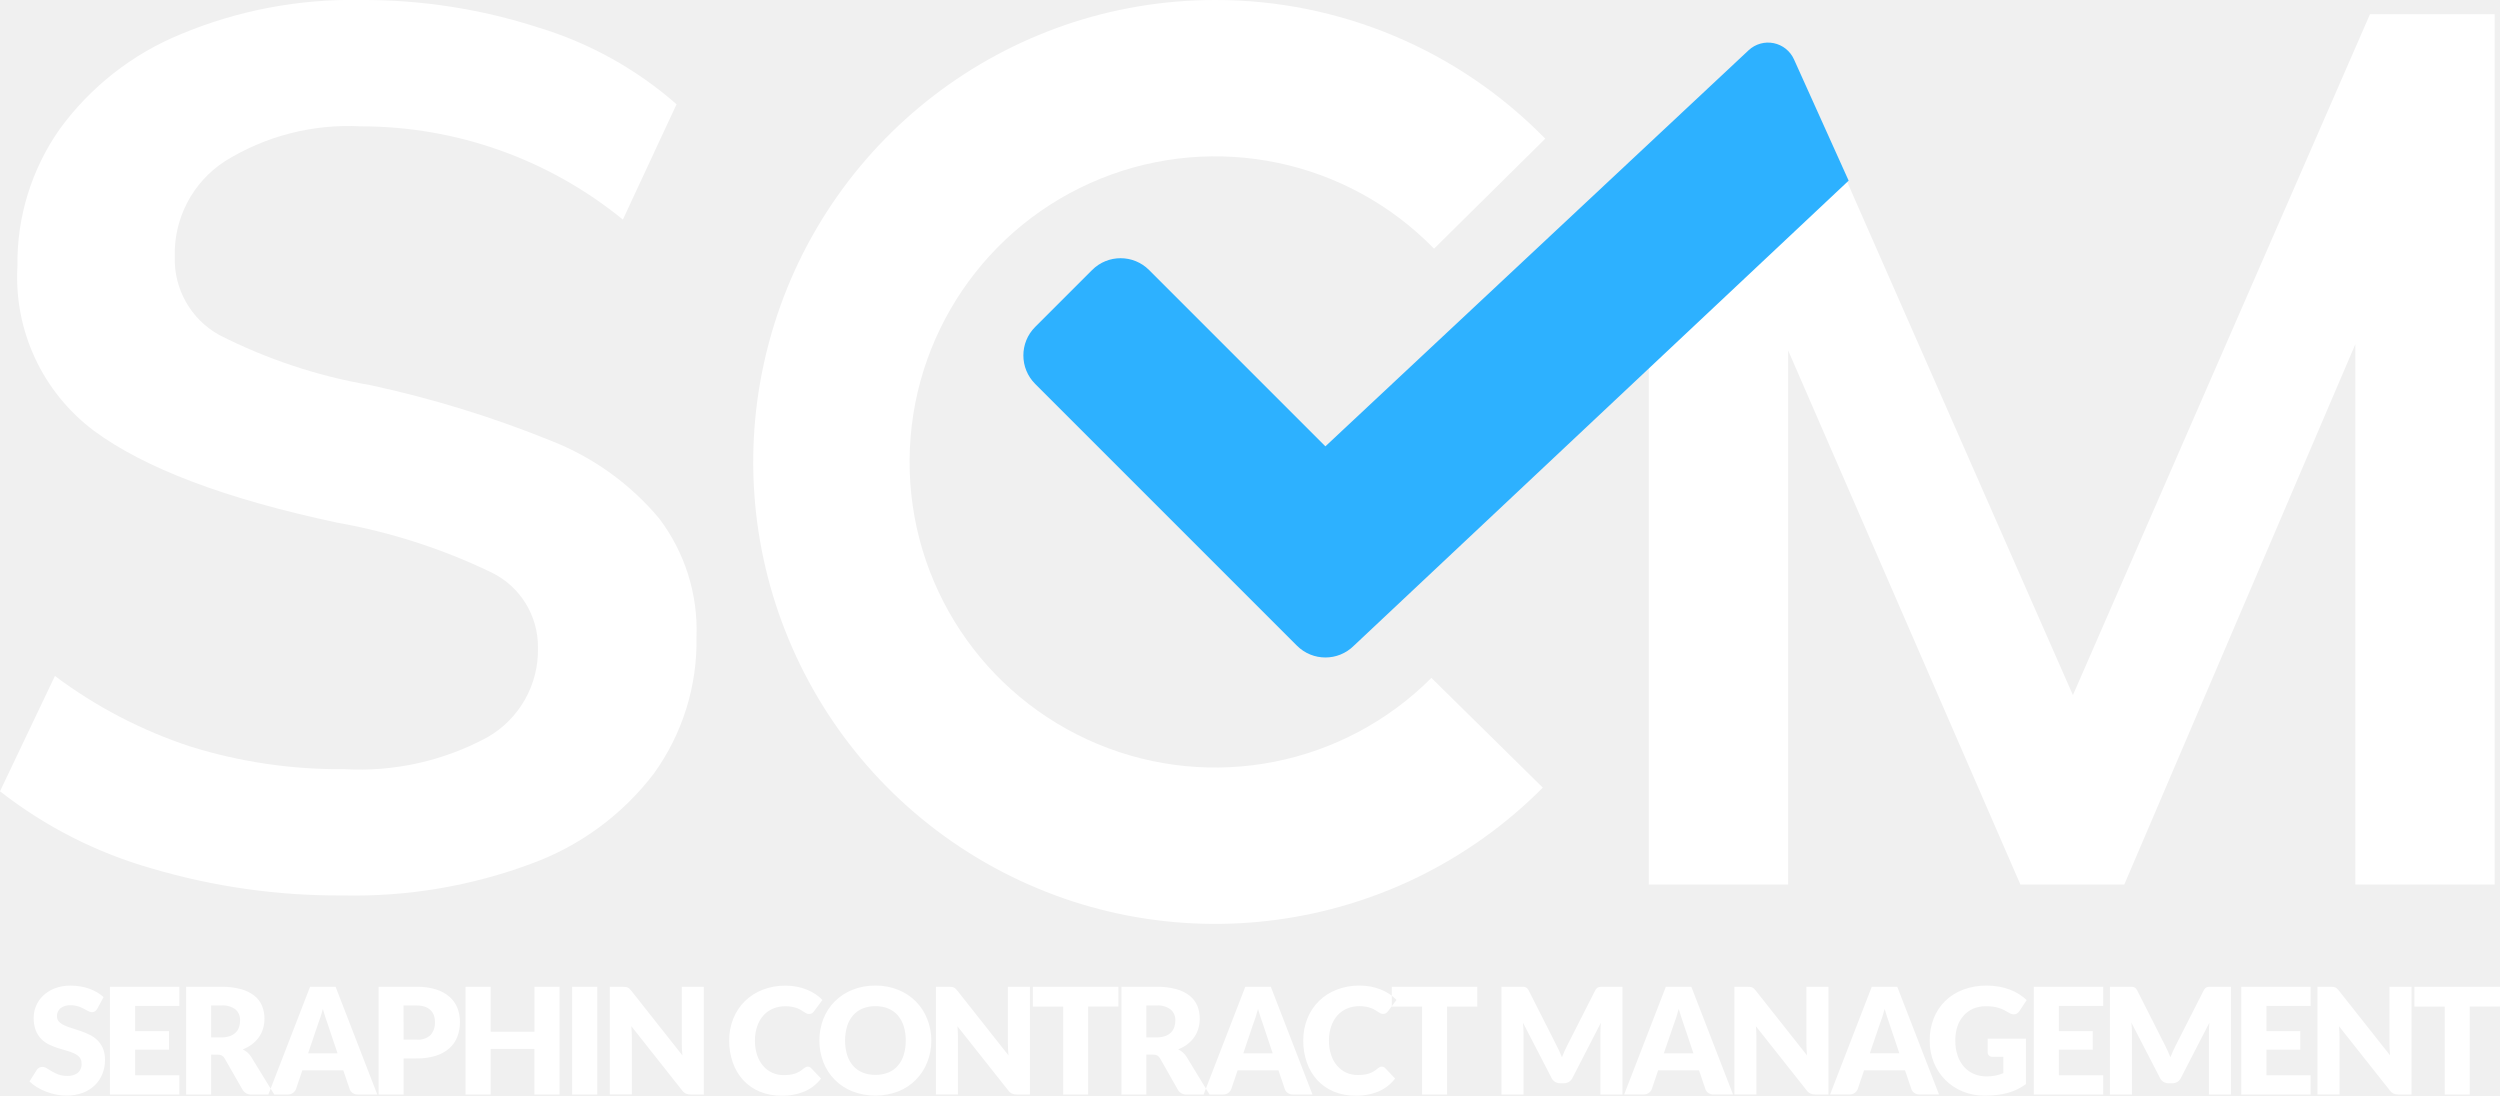
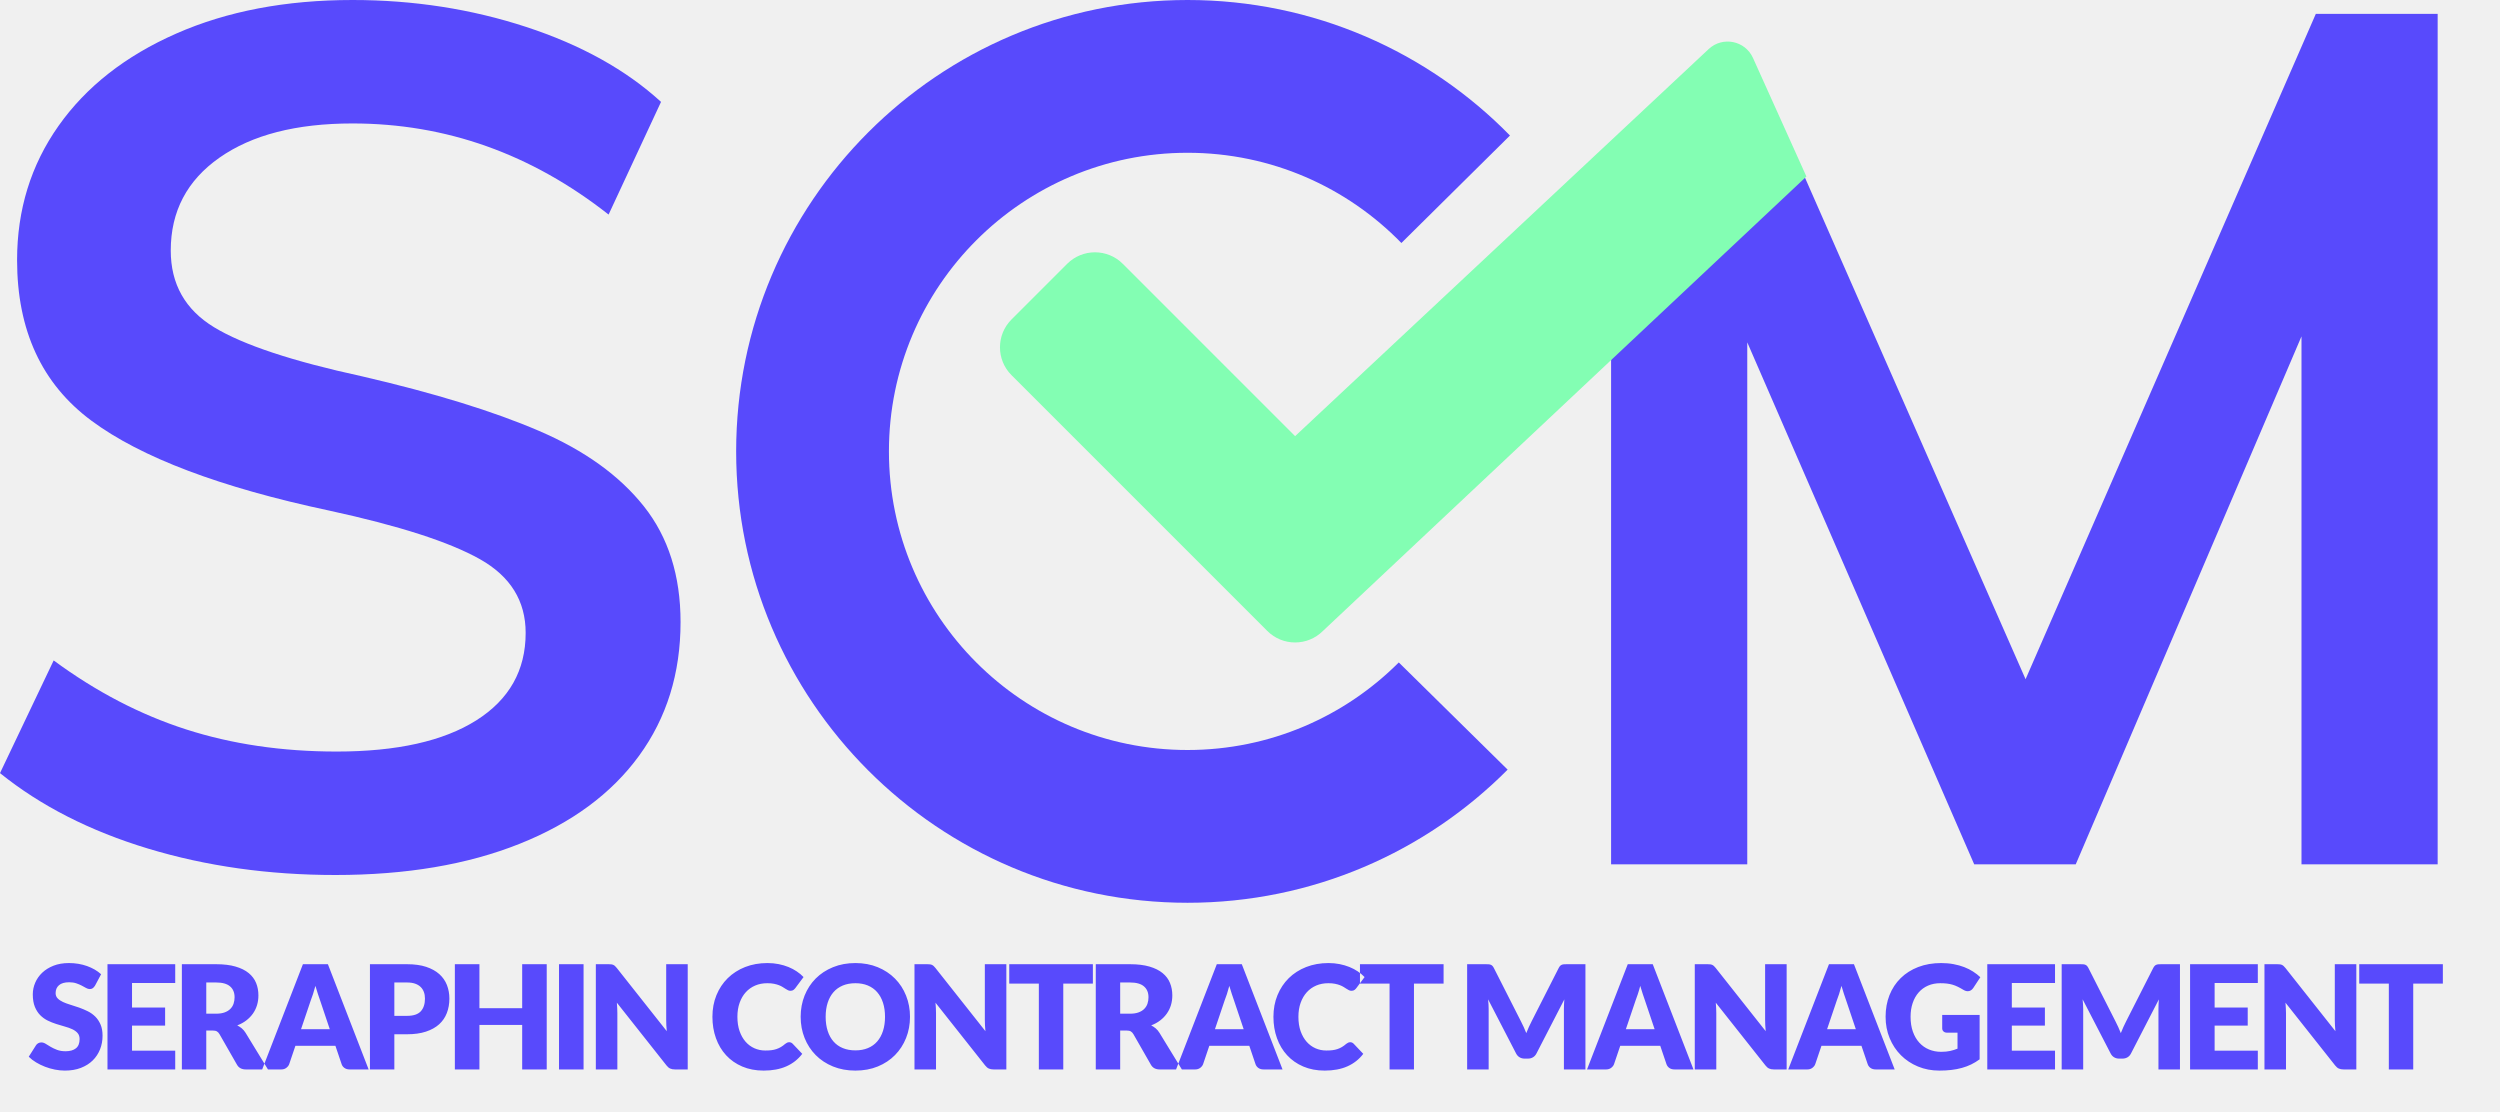
- <svg xmlns="http://www.w3.org/2000/svg" id="Logo_blue" width="121.411" height="53.208" viewBox="0 0 121.411 53.208">
-   <defs>
-     <style>
-             .cls-1{fill:#fff;fill-rule:evenodd}
-         </style>
-   </defs>
-   <g id="Logo-2-Copy">
-     <path id="S" d="M10.409 55.259a31.992 31.992 0 0 1-9.3-1.311A21.523 21.523 0 0 1-6.26 50.2l2.667-5.6a22.874 22.874 0 0 0 6.576 3.426 24.33 24.33 0 0 0 7.487 1.1 13.02 13.02 0 0 0 6.94-1.549 4.873 4.873 0 0 0 2.455-4.349 4.011 4.011 0 0 0-2.273-3.663 28.869 28.869 0 0 0-7.487-2.413q-8.121-1.73-11.818-4.471a9.318 9.318 0 0 1-3.7-7.983 11.285 11.285 0 0 1 2.063-6.671A13.7 13.7 0 0 1 2.5 13.44a21.553 21.553 0 0 1 8.759-1.668 27.569 27.569 0 0 1 8.637 1.34 18.134 18.134 0 0 1 6.7 3.724l-2.606 5.6a20.115 20.115 0 0 0-12.73-4.528 11.34 11.34 0 0 0-6.607 1.7 5.349 5.349 0 0 0-2.425 4.617 4.2 4.2 0 0 0 2.152 3.812 25.812 25.812 0 0 0 7.365 2.443 53.189 53.189 0 0 1 8.789 2.711 13.049 13.049 0 0 1 5.213 3.753 8.958 8.958 0 0 1 1.818 5.748 10.974 10.974 0 0 1-2.065 6.64 13.137 13.137 0 0 1-5.94 4.378 24.615 24.615 0 0 1-9.151 1.549z" class="cls-1" transform="translate(6.26 -11.772)" />
-     <path id="M" d="M109.965 12.472h6.055v42.267h-6.767V28.5l-11.22 26.239h-5.046L81.708 28.8v25.939H74.94V19.375l1.9-2.163L83.6 18.4l11.938 27.14z" class="cls-1" transform="translate(5.132 -11.782)" />
-     <g id="Group" transform="translate(36.584)">
-       <path id="Combined-Shape" d="M53.274 11.772A22.365 22.365 0 0 1 69.3 18.507l-5.4 5.342a14.841 14.841 0 1 0-.129 20.845l5.41 5.329a22.434 22.434 0 1 1-15.91-38.251z" class="cls-1" transform="translate(-30.84 -11.772)" />
-       <path id="check" fill="#2db1ff" d="M44.713 30.445a1.957 1.957 0 0 1 0-2.766l2.766-2.765a1.955 1.955 0 0 1 2.766 0l8.563 8.563L79.363 14.24a1.381 1.381 0 0 1 2.2.441l2.656 5.893-24.027 22.584a1.955 1.955 0 0 1-2.766 0z" transform="translate(-31.025 -11.801)" />
-     </g>
-     <path id="seraphin-contract-ma" d="M-1.513 61.43a.468.468 0 0 1-.113.129.253.253 0 0 1-.153.043.38.38 0 0 1-.177-.052l-.215-.116a1.8 1.8 0 0 0-.275-.117 1.1 1.1 0 0 0-.351-.051.756.756 0 0 0-.508.145.494.494 0 0 0-.168.393.361.361 0 0 0 .1.261.852.852 0 0 0 .264.179 2.728 2.728 0 0 0 .373.138c.14.042.283.089.429.14a4.079 4.079 0 0 1 .429.181 1.44 1.44 0 0 1 .374.266 1.247 1.247 0 0 1 .263.392 1.4 1.4 0 0 1 .1.558 1.816 1.816 0 0 1-.125.678 1.579 1.579 0 0 1-.365.551 1.688 1.688 0 0 1-.588.37 2.208 2.208 0 0 1-.8.134 2.545 2.545 0 0 1-.5-.05A3.039 3.039 0 0 1-4 65.463a2.863 2.863 0 0 1-.445-.218 1.883 1.883 0 0 1-.363-.28l.359-.567a.3.3 0 0 1 .111-.1.314.314 0 0 1 .155-.039.411.411 0 0 1 .217.068l.248.151a2.073 2.073 0 0 0 .318.151 1.2 1.2 0 0 0 .424.068.8.8 0 0 0 .513-.146.552.552 0 0 0 .183-.461.438.438 0 0 0-.1-.3.781.781 0 0 0-.264-.189 2.447 2.447 0 0 0-.371-.133c-.139-.038-.281-.081-.428-.127a3.249 3.249 0 0 1-.427-.173 1.343 1.343 0 0 1-.371-.269 1.259 1.259 0 0 1-.264-.416 1.656 1.656 0 0 1-.1-.616 1.459 1.459 0 0 1 .118-.574 1.488 1.488 0 0 1 .348-.5 1.726 1.726 0 0 1 .564-.35 2.09 2.09 0 0 1 .764-.131 2.806 2.806 0 0 1 .468.038 2.507 2.507 0 0 1 .433.11 2.414 2.414 0 0 1 .382.177 1.716 1.716 0 0 1 .319.232zm3.983-1.062v.932H.324v1.221h1.644v.9H.324v1.245H2.47v.934H-.9v-5.232zm1.543 3.295V65.6H2.8v-5.232h1.7a3.482 3.482 0 0 1 .967.116 1.828 1.828 0 0 1 .654.324 1.234 1.234 0 0 1 .368.492 1.622 1.622 0 0 1 .114.617 1.665 1.665 0 0 1-.068.481 1.452 1.452 0 0 1-.2.418A1.549 1.549 0 0 1 6 63.16a1.769 1.769 0 0 1-.451.248 1.113 1.113 0 0 1 .228.151.879.879 0 0 1 .185.219L7.079 65.6h-1.1a.467.467 0 0 1-.438-.23l-.869-1.519a.364.364 0 0 0-.134-.143.456.456 0 0 0-.218-.043zm0-.836H4.5a1.236 1.236 0 0 0 .422-.063.764.764 0 0 0 .286-.174.668.668 0 0 0 .161-.26 1 1 0 0 0 .05-.321.675.675 0 0 0-.219-.539 1.047 1.047 0 0 0-.7-.194h-.486zm8.07 2.773h-.941a.431.431 0 0 1-.259-.074.367.367 0 0 1-.142-.188l-.309-.911H8.443l-.309.911a.416.416 0 0 1-.394.262h-.947l2.024-5.229h1.242zm-3.36-2h1.429l-.481-1.433c-.032-.091-.068-.2-.109-.321s-.083-.256-.124-.4q-.056.219-.118.405c-.04.124-.079.232-.114.322zm4.638.25v1.75h-1.213v-5.232h1.845a3.058 3.058 0 0 1 .949.13 1.833 1.833 0 0 1 .654.361 1.424 1.424 0 0 1 .379.542 1.846 1.846 0 0 1 .122.674 1.982 1.982 0 0 1-.126.718 1.449 1.449 0 0 1-.384.56 1.8 1.8 0 0 1-.656.364 2.986 2.986 0 0 1-.938.131zm0-.915h.632a.889.889 0 0 0 .681-.226.9.9 0 0 0 .208-.632.952.952 0 0 0-.053-.326.673.673 0 0 0-.164-.253.741.741 0 0 0-.276-.163 1.217 1.217 0 0 0-.4-.058h-.632zm7.573 2.665h-1.22v-2.213h-2.125V65.6h-1.22v-5.232h1.221v2.185h2.125v-2.185h1.22zm1.831 0h-1.22v-5.232h1.221zm1.248-5.229a1.006 1.006 0 0 1 .133.007.347.347 0 0 1 .1.027.294.294 0 0 1 .083.056.906.906 0 0 1 .09.1L26.9 63.7c-.01-.1-.017-.2-.022-.293s-.007-.183-.007-.267v-2.772h1.07V65.6h-.632a.58.58 0 0 1-.237-.043.5.5 0 0 1-.187-.158l-2.465-3.118.018.267c.005.088.007.17.007.246v2.8h-1.069v-5.226zm8.971 3.876a.228.228 0 0 1 .169.072l.481.506a2 2 0 0 1-.792.622 2.767 2.767 0 0 1-1.125.21 2.682 2.682 0 0 1-1.068-.2 2.318 2.318 0 0 1-.8-.56 2.474 2.474 0 0 1-.5-.847 3.13 3.13 0 0 1-.176-1.065 2.807 2.807 0 0 1 .2-1.075 2.507 2.507 0 0 1 .562-.845 2.536 2.536 0 0 1 .863-.552 3 3 0 0 1 1.109-.2 2.846 2.846 0 0 1 .555.052 2.685 2.685 0 0 1 .486.144 2.311 2.311 0 0 1 .416.219 1.978 1.978 0 0 1 .337.281l-.409.549a.511.511 0 0 1-.093.092.245.245 0 0 1-.151.041.275.275 0 0 1-.122-.029 1.259 1.259 0 0 1-.122-.07l-.142-.09a1.084 1.084 0 0 0-.182-.09 1.5 1.5 0 0 0-.248-.07 1.724 1.724 0 0 0-.332-.029 1.521 1.521 0 0 0-.6.116 1.333 1.333 0 0 0-.468.334 1.549 1.549 0 0 0-.3.526 2.064 2.064 0 0 0-.109.692 2.156 2.156 0 0 0 .109.715 1.571 1.571 0 0 0 .3.526 1.276 1.276 0 0 0 .44.325 1.319 1.319 0 0 0 .538.11 2.563 2.563 0 0 0 .3-.016 1.282 1.282 0 0 0 .252-.055 1.232 1.232 0 0 0 .223-.1 1.456 1.456 0 0 0 .214-.157.435.435 0 0 1 .093-.059.256.256 0 0 1 .092-.025zm6.006-1.267a2.818 2.818 0 0 1-.2 1.056 2.5 2.5 0 0 1-1.407 1.414 3.13 3.13 0 0 1-2.224 0 2.551 2.551 0 0 1-.859-.566 2.507 2.507 0 0 1-.553-.848 2.951 2.951 0 0 1 0-2.111 2.5 2.5 0 0 1 .553-.847 2.559 2.559 0 0 1 .859-.563 2.914 2.914 0 0 1 1.113-.205 2.878 2.878 0 0 1 1.11.207 2.541 2.541 0 0 1 .856.565 2.513 2.513 0 0 1 .551.847 2.8 2.8 0 0 1 .201 1.051zm-1.242 0a2.26 2.26 0 0 0-.1-.7 1.48 1.48 0 0 0-.289-.526 1.25 1.25 0 0 0-.461-.33 1.6 1.6 0 0 0-.62-.114 1.619 1.619 0 0 0-.626.114 1.249 1.249 0 0 0-.463.33 1.5 1.5 0 0 0-.289.526 2.487 2.487 0 0 0 0 1.4 1.478 1.478 0 0 0 .289.526 1.212 1.212 0 0 0 .463.328 1.619 1.619 0 0 0 .626.113 1.6 1.6 0 0 0 .62-.113 1.213 1.213 0 0 0 .461-.328 1.463 1.463 0 0 0 .289-.526 2.273 2.273 0 0 0 .099-.7zm2.1-2.612a1.015 1.015 0 0 1 .133.007.356.356 0 0 1 .1.027.308.308 0 0 1 .083.056.906.906 0 0 1 .09.1l2.483 3.142c-.01-.1-.017-.2-.022-.293s-.007-.183-.007-.267v-2.772h1.069V65.6h-.631a.588.588 0 0 1-.238-.043.508.508 0 0 1-.186-.158l-2.466-3.115c.008.091.014.179.019.267s.007.17.007.246v2.8h-1.07v-5.229zm8.227 0v.961h-1.469V65.6h-1.213v-4.27h-1.472v-.961zm1.357 3.295V65.6h-1.21v-5.232h1.7a3.492 3.492 0 0 1 .967.116 1.823 1.823 0 0 1 .653.324 1.227 1.227 0 0 1 .369.492 1.641 1.641 0 0 1 .114.617 1.664 1.664 0 0 1-.068.481 1.455 1.455 0 0 1-.2.418 1.528 1.528 0 0 1-.33.342 1.763 1.763 0 0 1-.45.248 1.141 1.141 0 0 1 .228.151.876.876 0 0 1 .184.219L52.5 65.6h-1.1a.465.465 0 0 1-.438-.23l-.862-1.521a.366.366 0 0 0-.135-.143.449.449 0 0 0-.217-.043zm0-.836h.488a1.24 1.24 0 0 0 .422-.063.76.76 0 0 0 .285-.174.67.67 0 0 0 .162-.26 1 1 0 0 0 .05-.321.673.673 0 0 0-.225-.538 1.042 1.042 0 0 0-.694-.194h-.488zM57.5 65.6h-.941a.433.433 0 0 1-.26-.074.378.378 0 0 1-.142-.188l-.309-.911h-1.984l-.309.911a.409.409 0 0 1-.14.181.4.4 0 0 1-.255.081h-.948l2.024-5.229h1.242zm-3.36-2h1.428l-.48-1.433c-.032-.091-.068-.2-.109-.321s-.084-.256-.124-.4q-.058.219-.118.405t-.115.322zm6.722.646a.245.245 0 0 1 .087.016.226.226 0 0 1 .082.056l.481.506a1.994 1.994 0 0 1-.791.622 2.772 2.772 0 0 1-1.126.21 2.681 2.681 0 0 1-1.067-.2 2.308 2.308 0 0 1-.8-.56 2.476 2.476 0 0 1-.5-.847 3.13 3.13 0 0 1-.176-1.065 2.808 2.808 0 0 1 .2-1.075 2.477 2.477 0 0 1 1.425-1.4 3 3 0 0 1 1.109-.2 2.835 2.835 0 0 1 .554.052 2.684 2.684 0 0 1 .486.144 2.32 2.32 0 0 1 .417.219 2.056 2.056 0 0 1 .337.281l-.409.549a.517.517 0 0 1-.094.092.241.241 0 0 1-.151.041.278.278 0 0 1-.122-.029 1.251 1.251 0 0 1-.121-.07l-.142-.09a1.061 1.061 0 0 0-.183-.09 1.443 1.443 0 0 0-.248-.07 1.724 1.724 0 0 0-.332-.029 1.513 1.513 0 0 0-.6.116 1.315 1.315 0 0 0-.468.334 1.549 1.549 0 0 0-.3.526 2.039 2.039 0 0 0-.11.692 2.131 2.131 0 0 0 .11.715 1.554 1.554 0 0 0 .3.526 1.276 1.276 0 0 0 .44.325 1.312 1.312 0 0 0 .538.11 2.558 2.558 0 0 0 .3-.016 1.308 1.308 0 0 0 .253-.055 1.232 1.232 0 0 0 .223-.1 1.505 1.505 0 0 0 .213-.157.441.441 0 0 1 .094-.059.255.255 0 0 1 .096-.021zm4.642-3.876v.961h-1.468V65.6h-1.213v-4.27h-1.471v-.961zm3.844 2.839c.048.091.095.185.138.283s.087.2.128.3c.04-.106.084-.207.129-.307s.092-.2.14-.289l1.342-2.642a.434.434 0 0 1 .074-.106.243.243 0 0 1 .084-.055.384.384 0 0 1 .106-.022h1.064V65.6h-1.07v-3.01c0-.146.007-.3.022-.474L70.124 64.8a.461.461 0 0 1-.175.19.487.487 0 0 1-.249.064h-.165a.487.487 0 0 1-.249-.064.461.461 0 0 1-.175-.19l-1.392-2.692c.01.084.017.167.022.249s.007.158.007.228V65.6h-1.069v-5.232H67.738a.37.37 0 0 1 .106.022.247.247 0 0 1 .085.055.463.463 0 0 1 .073.106zm8.575 2.39h-.94a.433.433 0 0 1-.26-.074.378.378 0 0 1-.142-.188l-.309-.911h-1.985l-.309.911a.416.416 0 0 1-.394.262h-.948l2.024-5.229h1.24zm-3.36-2H76l-.481-1.433-.109-.321c-.042-.121-.083-.256-.123-.4-.038.146-.078.281-.119.405s-.079.232-.114.322zm4.064-3.23a1 1 0 0 1 .132.007.354.354 0 0 1 .1.027.289.289 0 0 1 .082.056.906.906 0 0 1 .09.1l2.486 3.141c-.009-.1-.017-.2-.022-.293s-.007-.183-.007-.267v-2.772h1.07V65.6h-.632a.586.586 0 0 1-.237-.043.493.493 0 0 1-.189-.157l-2.466-3.115.018.267c.005.088.008.17.008.246v2.8h-1.07v-5.23zm9.3 5.229h-.94a.433.433 0 0 1-.26-.074.378.378 0 0 1-.142-.188l-.309-.911h-1.988l-.309.911a.416.416 0 0 1-.394.262h-.948l2.024-5.229H85.9zm-3.36-2H86l-.481-1.433-.109-.321c-.042-.121-.083-.256-.123-.4q-.058.219-.118.405t-.115.322zm5.671 1.123a2.075 2.075 0 0 0 .446-.043 2.2 2.2 0 0 0 .366-.114v-.794h-.517a.248.248 0 0 1-.179-.061.2.2 0 0 1-.065-.154v-.668h1.86v2.207a2.668 2.668 0 0 1-.882.428 3.469 3.469 0 0 1-.524.1 5.389 5.389 0 0 1-.6.032 2.747 2.747 0 0 1-1.063-.2 2.546 2.546 0 0 1-1.405-1.407 2.761 2.761 0 0 1-.2-1.065 2.9 2.9 0 0 1 .193-1.075 2.42 2.42 0 0 1 .555-.845 2.509 2.509 0 0 1 .872-.552 3.141 3.141 0 0 1 1.143-.2 3.367 3.367 0 0 1 .614.054 3 3 0 0 1 .53.147 2.383 2.383 0 0 1 .443.223 2.318 2.318 0 0 1 .359.28l-.351.534a.392.392 0 0 1-.12.118.289.289 0 0 1-.153.043.418.418 0 0 1-.223-.072c-.1-.057-.185-.107-.27-.149a1.8 1.8 0 0 0-.26-.1 1.782 1.782 0 0 0-.28-.057 2.783 2.783 0 0 0-.33-.018 1.514 1.514 0 0 0-.614.12 1.317 1.317 0 0 0-.464.339 1.528 1.528 0 0 0-.3.526 2.105 2.105 0 0 0-.1.683 2.189 2.189 0 0 0 .115.74 1.583 1.583 0 0 0 .318.546 1.348 1.348 0 0 0 .481.339 1.569 1.569 0 0 0 .606.116zm5.662-4.353v.932h-2.151v1.221h1.645v.9h-1.645v1.245H95.9v.934h-3.371v-5.232zm3 2.839c.047.091.094.185.138.283s.087.2.127.3c.04-.106.084-.207.129-.307s.093-.2.14-.289l1.343-2.642a.464.464 0 0 1 .073-.106.247.247 0 0 1 .085-.055.37.37 0 0 1 .105-.022h1.064V65.6h-1.069v-3.01c0-.146.007-.3.021-.474L99.672 64.8a.453.453 0 0 1-.174.19.487.487 0 0 1-.249.064h-.166a.489.489 0 0 1-.249-.064.459.459 0 0 1-.174-.19l-1.392-2.692c.009.084.017.167.021.249s.008.158.008.228V65.6h-1.07v-5.232h1.064a.385.385 0 0 1 .106.022.243.243 0 0 1 .084.055.435.435 0 0 1 .074.106zm7.074-2.839v.932h-2.146v1.221h1.644v.9h-1.644v1.245h2.146v.934h-3.367v-5.232zm.969 0a1.025 1.025 0 0 1 .133.007.356.356 0 0 1 .1.027.308.308 0 0 1 .083.056 1.021 1.021 0 0 1 .09.1l2.484 3.141c-.01-.1-.017-.2-.022-.293s-.008-.183-.008-.267v-2.771h1.07V65.6h-.631a.588.588 0 0 1-.238-.043.508.508 0 0 1-.186-.158l-2.466-3.115c.008.091.014.179.019.267s.007.17.007.246v2.8h-1.07v-5.229zm8.227 0v.961h-1.47V65.6h-1.214v-4.27h-1.471v-.961z" class="cls-1" transform="translate(6.24 -12.446)" />
-   </g>
+ <svg xmlns="http://www.w3.org/2000/svg" width="126" height="56" viewBox="0 0 126 56" fill="none">
+   <path fill-rule="evenodd" clip-rule="evenodd" d="M16.904 44.1C13.544 44.1 10.399 43.657 7.469 42.771C4.538 41.885 2.049 40.616 0 38.965L2.705 33.286C4.836 34.857 7.059 36.015 9.374 36.76C11.69 37.505 14.22 37.878 16.966 37.878C19.998 37.878 22.344 37.354 24.004 36.307C25.663 35.26 26.493 33.79 26.493 31.897C26.493 30.286 25.725 29.048 24.188 28.182C22.651 27.316 20.121 26.5 16.597 25.735C11.105 24.567 7.11 23.057 4.61 21.204C2.11 19.352 0.861 16.653 0.861 13.109C0.861 10.572 1.557 8.317 2.951 6.343C4.344 4.37 6.321 2.819 8.882 1.692C11.444 0.564 14.404 0 17.765 0C20.838 0 23.758 0.453 26.524 1.359C29.29 2.265 31.554 3.524 33.316 5.135L30.673 10.814C26.78 7.753 22.477 6.222 17.765 6.222C14.937 6.222 12.704 6.796 11.065 7.944C9.425 9.092 8.606 10.652 8.606 12.626C8.606 14.317 9.333 15.606 10.788 16.492C12.243 17.378 14.732 18.204 18.256 18.969C21.904 19.815 24.875 20.731 27.169 21.718C29.464 22.704 31.227 23.973 32.456 25.524C33.685 27.074 34.3 29.017 34.3 31.353C34.3 33.931 33.603 36.176 32.21 38.089C30.817 40.002 28.809 41.482 26.186 42.529C23.563 43.576 20.469 44.1 16.904 44.1Z" fill="#584AFC" />
+   <path fill-rule="evenodd" clip-rule="evenodd" d="M116.717 0.7H122.858V43.563H115.995V16.954L104.617 43.563H99.5L88.062 17.255V43.563H81.199V7.7L83.123 5.507L89.983 6.709L102.089 34.232L116.717 0.7Z" fill="#584AFC" />
+   <path fill-rule="evenodd" clip-rule="evenodd" d="M70.63 12.247L76.103 6.83C71.974 2.615 66.218 0 59.852 0C47.287 0 37.102 10.185 37.102 22.75C37.102 35.315 47.287 45.5 59.852 45.5C66.157 45.5 71.864 42.934 75.985 38.79L70.499 33.387C67.775 36.113 64.01 37.8 59.852 37.8C51.54 37.8 44.802 31.062 44.802 22.75C44.802 14.438 51.54 7.7 59.852 7.7C64.078 7.7 67.897 9.442 70.63 12.247Z" fill="#584AFC" />
+   <path d="M50.979 18.907C50.205 18.133 50.205 16.877 50.979 16.102L53.784 13.297C54.559 12.523 55.815 12.523 56.589 13.297L65.273 21.982L86.117 2.473C86.818 1.817 87.956 2.045 88.35 2.92L91.043 8.896L66.676 31.799C65.901 32.574 64.645 32.574 63.871 31.799L50.979 18.907Z" fill="#83FEB3" />
+   <path fill-rule="evenodd" clip-rule="evenodd" d="M4.791 49.674C4.754 49.732 4.716 49.776 4.676 49.805C4.636 49.834 4.584 49.849 4.521 49.849C4.466 49.849 4.406 49.831 4.341 49.796C4.277 49.761 4.204 49.721 4.123 49.677C4.042 49.634 3.949 49.594 3.844 49.559C3.74 49.524 3.621 49.506 3.488 49.506C3.257 49.506 3.085 49.556 2.973 49.654C2.86 49.752 2.803 49.885 2.803 50.052C2.803 50.159 2.837 50.248 2.905 50.318C2.973 50.388 3.062 50.449 3.173 50.5C3.283 50.551 3.409 50.598 3.551 50.64C3.693 50.683 3.838 50.73 3.986 50.782C4.134 50.834 4.279 50.896 4.421 50.966C4.563 51.036 4.689 51.126 4.8 51.235C4.91 51.344 4.999 51.477 5.067 51.634C5.135 51.79 5.169 51.979 5.169 52.2C5.169 52.445 5.127 52.674 5.042 52.888C4.957 53.101 4.834 53.288 4.672 53.447C4.511 53.606 4.312 53.73 4.075 53.822C3.839 53.913 3.57 53.958 3.269 53.958C3.104 53.958 2.936 53.941 2.765 53.907C2.594 53.873 2.428 53.825 2.268 53.763C2.108 53.701 1.958 53.628 1.817 53.543C1.676 53.458 1.554 53.364 1.449 53.259L1.813 52.684C1.84 52.64 1.878 52.605 1.926 52.578C1.975 52.552 2.027 52.538 2.083 52.538C2.155 52.538 2.229 52.562 2.303 52.608C2.377 52.654 2.461 52.705 2.554 52.761C2.647 52.816 2.755 52.867 2.876 52.913C2.997 52.959 3.141 52.983 3.306 52.983C3.529 52.983 3.702 52.933 3.826 52.835C3.95 52.737 4.012 52.581 4.012 52.367C4.012 52.244 3.978 52.143 3.91 52.065C3.842 51.988 3.753 51.923 3.642 51.872C3.532 51.821 3.406 51.776 3.266 51.738C3.125 51.699 2.98 51.656 2.832 51.608C2.684 51.561 2.54 51.503 2.399 51.434C2.259 51.364 2.133 51.273 2.023 51.161C1.912 51.048 1.823 50.907 1.755 50.739C1.687 50.57 1.653 50.362 1.653 50.114C1.653 49.915 1.693 49.721 1.773 49.532C1.853 49.343 1.971 49.174 2.126 49.026C2.282 48.878 2.472 48.76 2.698 48.671C2.923 48.582 3.182 48.538 3.473 48.538C3.636 48.538 3.794 48.551 3.948 48.576C4.102 48.602 4.248 48.639 4.387 48.689C4.525 48.739 4.654 48.798 4.774 48.867C4.894 48.937 5.002 49.015 5.096 49.102L4.791 49.674ZM8.831 48.596V49.543H6.654V50.78H8.322V51.69H6.654V52.953H8.831V53.9H5.417V48.596H8.831ZM10.396 51.938V53.9H9.166V48.596H10.891C11.275 48.596 11.602 48.636 11.872 48.715C12.143 48.794 12.364 48.903 12.535 49.044C12.706 49.185 12.83 49.351 12.908 49.543C12.986 49.734 13.024 49.943 13.024 50.169C13.024 50.341 13.001 50.504 12.955 50.657C12.909 50.809 12.841 50.951 12.75 51.081C12.659 51.211 12.547 51.326 12.415 51.428C12.283 51.53 12.13 51.614 11.958 51.679C12.04 51.721 12.117 51.772 12.189 51.832C12.261 51.893 12.323 51.967 12.377 52.054L13.505 53.9H12.391C12.185 53.9 12.037 53.822 11.947 53.667L11.066 52.127C11.027 52.059 10.982 52.011 10.93 51.981C10.877 51.952 10.804 51.938 10.709 51.938H10.396ZM10.396 51.09H10.891C11.059 51.09 11.201 51.069 11.319 51.026C11.437 50.984 11.533 50.925 11.608 50.849C11.684 50.774 11.738 50.686 11.772 50.586C11.806 50.485 11.823 50.376 11.823 50.26C11.823 50.027 11.747 49.845 11.596 49.714C11.444 49.583 11.209 49.517 10.891 49.517H10.396V51.09ZM18.579 53.9H17.625C17.519 53.9 17.431 53.875 17.361 53.825C17.292 53.775 17.244 53.712 17.218 53.634L16.905 52.709H14.888L14.575 53.634C14.551 53.702 14.504 53.763 14.433 53.818C14.363 53.873 14.277 53.9 14.175 53.9H13.214L15.267 48.596H16.526L18.579 53.9ZM15.172 51.872H16.621L16.133 50.42C16.101 50.328 16.064 50.219 16.022 50.094C15.979 49.969 15.938 49.834 15.896 49.688C15.858 49.836 15.818 49.974 15.776 50.1C15.735 50.226 15.696 50.335 15.66 50.427L15.172 51.872ZM19.875 52.127V53.9H18.645V48.596H20.515C20.889 48.596 21.21 48.641 21.478 48.729C21.747 48.818 21.967 48.94 22.141 49.095C22.314 49.25 22.442 49.434 22.525 49.645C22.607 49.856 22.649 50.084 22.649 50.329C22.649 50.593 22.606 50.836 22.521 51.057C22.436 51.278 22.306 51.467 22.132 51.625C21.957 51.782 21.735 51.906 21.467 51.994C21.199 52.083 20.882 52.127 20.515 52.127H19.875ZM19.875 51.199H20.515C20.836 51.199 21.066 51.123 21.207 50.97C21.348 50.817 21.418 50.603 21.418 50.329C21.418 50.208 21.4 50.097 21.364 49.998C21.327 49.898 21.272 49.813 21.198 49.741C21.124 49.669 21.031 49.614 20.918 49.575C20.805 49.537 20.671 49.517 20.515 49.517H19.875V51.199ZM27.555 53.9H26.318V51.658H24.163V53.9H22.925V48.596H24.163V50.813H26.318V48.596H27.555V53.9ZM29.412 53.9H28.174V48.596H29.412V53.9ZM30.678 48.596C30.732 48.596 30.777 48.599 30.813 48.604C30.849 48.608 30.882 48.618 30.911 48.631C30.941 48.644 30.968 48.663 30.995 48.687C31.022 48.712 31.052 48.744 31.086 48.786L33.605 51.971C33.595 51.869 33.588 51.77 33.583 51.674C33.578 51.578 33.576 51.488 33.576 51.403V48.596H34.661V53.9H34.02C33.925 53.9 33.845 53.885 33.78 53.856C33.714 53.827 33.651 53.774 33.59 53.696L31.09 50.536C31.097 50.629 31.103 50.719 31.108 50.808C31.113 50.896 31.115 50.979 31.115 51.057V53.9H30.03V48.596H30.678ZM39.775 52.528C39.804 52.528 39.833 52.533 39.862 52.544C39.891 52.555 39.919 52.574 39.946 52.6L40.434 53.114C40.22 53.393 39.953 53.603 39.631 53.745C39.309 53.887 38.929 53.958 38.49 53.958C38.087 53.958 37.726 53.889 37.407 53.752C37.088 53.615 36.817 53.426 36.595 53.184C36.373 52.943 36.203 52.657 36.084 52.325C35.965 51.994 35.906 51.635 35.906 51.246C35.906 50.851 35.973 50.487 36.109 50.156C36.245 49.825 36.435 49.539 36.679 49.299C36.923 49.059 37.215 48.872 37.554 48.738C37.894 48.605 38.269 48.538 38.679 48.538C38.878 48.538 39.066 48.556 39.242 48.591C39.417 48.626 39.582 48.675 39.735 48.736C39.888 48.798 40.028 48.872 40.157 48.959C40.286 49.045 40.4 49.14 40.499 49.244L40.084 49.801C40.057 49.835 40.026 49.866 39.989 49.894C39.953 49.922 39.902 49.936 39.837 49.936C39.793 49.936 39.752 49.926 39.713 49.907C39.674 49.887 39.633 49.864 39.589 49.836C39.545 49.808 39.498 49.778 39.445 49.745C39.393 49.712 39.331 49.682 39.26 49.654C39.188 49.626 39.104 49.602 39.009 49.583C38.913 49.563 38.8 49.554 38.672 49.554C38.449 49.554 38.245 49.593 38.06 49.672C37.876 49.751 37.718 49.864 37.585 50.011C37.453 50.157 37.35 50.335 37.276 50.544C37.202 50.752 37.165 50.987 37.165 51.246C37.165 51.518 37.202 51.76 37.276 51.971C37.35 52.182 37.451 52.359 37.578 52.504C37.705 52.648 37.854 52.758 38.024 52.833C38.194 52.908 38.376 52.946 38.57 52.946C38.682 52.946 38.783 52.941 38.876 52.93C38.968 52.919 39.053 52.9 39.132 52.873C39.211 52.847 39.286 52.812 39.358 52.77C39.43 52.727 39.502 52.674 39.575 52.611C39.604 52.587 39.635 52.567 39.669 52.551C39.703 52.535 39.738 52.528 39.775 52.528ZM45.864 51.246C45.864 51.63 45.798 51.986 45.666 52.316C45.534 52.646 45.348 52.933 45.107 53.177C44.867 53.421 44.578 53.612 44.239 53.751C43.901 53.889 43.525 53.958 43.113 53.958C42.7 53.958 42.324 53.889 41.984 53.751C41.645 53.612 41.354 53.421 41.112 53.177C40.871 52.933 40.684 52.646 40.552 52.316C40.42 51.986 40.353 51.63 40.353 51.246C40.353 50.863 40.42 50.506 40.552 50.176C40.684 49.846 40.871 49.56 41.112 49.317C41.354 49.074 41.645 48.884 41.984 48.746C42.324 48.607 42.7 48.538 43.113 48.538C43.525 48.538 43.901 48.608 44.239 48.747C44.578 48.887 44.867 49.078 45.107 49.321C45.348 49.563 45.534 49.85 45.666 50.18C45.798 50.51 45.864 50.865 45.864 51.246ZM44.605 51.246C44.605 50.984 44.571 50.748 44.503 50.538C44.435 50.328 44.337 50.151 44.21 50.005C44.083 49.859 43.927 49.748 43.742 49.67C43.558 49.593 43.348 49.554 43.113 49.554C42.875 49.554 42.663 49.593 42.477 49.67C42.292 49.748 42.135 49.859 42.008 50.005C41.88 50.151 41.783 50.328 41.715 50.538C41.647 50.748 41.613 50.984 41.613 51.246C41.613 51.511 41.647 51.748 41.715 51.958C41.783 52.168 41.88 52.346 42.008 52.491C42.135 52.637 42.292 52.748 42.477 52.824C42.663 52.901 42.875 52.939 43.113 52.939C43.348 52.939 43.558 52.901 43.742 52.824C43.927 52.748 44.083 52.637 44.21 52.491C44.337 52.346 44.435 52.168 44.503 51.958C44.571 51.748 44.605 51.511 44.605 51.246ZM46.738 48.596C46.791 48.596 46.836 48.599 46.873 48.604C46.909 48.608 46.942 48.618 46.971 48.631C47 48.644 47.028 48.663 47.055 48.687C47.081 48.712 47.112 48.744 47.146 48.786L49.665 51.971C49.655 51.869 49.648 51.77 49.643 51.674C49.638 51.578 49.636 51.488 49.636 51.403V48.596H50.72V53.9H50.08C49.985 53.9 49.905 53.885 49.839 53.856C49.774 53.827 49.711 53.774 49.65 53.696L47.149 50.536C47.157 50.629 47.163 50.719 47.168 50.808C47.172 50.896 47.175 50.979 47.175 51.057V53.9H46.09V48.596H46.738ZM55.081 48.596V49.572H53.589V53.9H52.358V49.572H50.866V48.596H55.081ZM56.457 51.938V53.9H55.227V48.596H56.952C57.335 48.596 57.662 48.636 57.933 48.715C58.203 48.794 58.424 48.903 58.595 49.044C58.767 49.185 58.891 49.351 58.968 49.543C59.046 49.734 59.085 49.943 59.085 50.169C59.085 50.341 59.062 50.504 59.016 50.657C58.97 50.809 58.901 50.951 58.81 51.081C58.719 51.211 58.608 51.326 58.475 51.428C58.343 51.53 58.191 51.614 58.019 51.679C58.101 51.721 58.178 51.772 58.25 51.832C58.321 51.893 58.384 51.967 58.437 52.054L59.566 53.9H58.452C58.245 53.9 58.097 53.822 58.008 53.667L57.127 52.127C57.088 52.059 57.042 52.011 56.99 51.981C56.938 51.952 56.865 51.938 56.77 51.938H56.457ZM56.457 51.09H56.952C57.119 51.09 57.262 51.069 57.38 51.026C57.497 50.984 57.594 50.925 57.669 50.849C57.744 50.774 57.799 50.686 57.833 50.586C57.867 50.485 57.884 50.376 57.884 50.26C57.884 50.027 57.808 49.845 57.656 49.714C57.505 49.583 57.27 49.517 56.952 49.517H56.457V51.09ZM64.64 53.9H63.686C63.579 53.9 63.491 53.875 63.422 53.825C63.353 53.775 63.305 53.712 63.278 53.634L62.965 52.709H60.949L60.636 53.634C60.611 53.702 60.564 53.763 60.494 53.818C60.423 53.873 60.337 53.9 60.235 53.9H59.274L61.327 48.596H62.587L64.64 53.9ZM61.233 51.872H62.681L62.194 50.42C62.162 50.328 62.125 50.219 62.083 50.094C62.04 49.969 61.998 49.834 61.957 49.688C61.918 49.836 61.878 49.974 61.837 50.1C61.796 50.226 61.757 50.335 61.72 50.427L61.233 51.872ZM68.05 52.528C68.079 52.528 68.109 52.533 68.138 52.544C68.167 52.555 68.195 52.574 68.221 52.6L68.709 53.114C68.496 53.393 68.228 53.603 67.906 53.745C67.585 53.887 67.205 53.958 66.765 53.958C66.362 53.958 66.002 53.889 65.683 53.752C65.363 53.615 65.093 53.426 64.871 53.184C64.649 52.943 64.478 52.657 64.359 52.325C64.24 51.994 64.181 51.635 64.181 51.246C64.181 50.851 64.249 50.487 64.385 50.156C64.521 49.825 64.711 49.539 64.954 49.299C65.198 49.059 65.49 48.872 65.83 48.738C66.17 48.605 66.545 48.538 66.955 48.538C67.154 48.538 67.341 48.556 67.517 48.591C67.693 48.626 67.857 48.675 68.01 48.736C68.163 48.798 68.304 48.872 68.433 48.959C68.561 49.045 68.675 49.14 68.775 49.244L68.36 49.801C68.333 49.835 68.302 49.866 68.265 49.894C68.229 49.922 68.178 49.936 68.112 49.936C68.069 49.936 68.027 49.926 67.988 49.907C67.95 49.887 67.908 49.864 67.865 49.836C67.821 49.808 67.773 49.778 67.721 49.745C67.669 49.712 67.607 49.682 67.535 49.654C67.464 49.626 67.38 49.602 67.284 49.583C67.188 49.563 67.076 49.554 66.947 49.554C66.724 49.554 66.52 49.593 66.336 49.672C66.151 49.751 65.993 49.864 65.861 50.011C65.729 50.157 65.626 50.335 65.551 50.544C65.477 50.752 65.44 50.987 65.44 51.246C65.44 51.518 65.477 51.76 65.551 51.971C65.626 52.182 65.726 52.359 65.854 52.504C65.981 52.648 66.13 52.758 66.299 52.833C66.469 52.908 66.651 52.946 66.846 52.946C66.957 52.946 67.059 52.941 67.151 52.93C67.243 52.919 67.329 52.9 67.408 52.873C67.487 52.847 67.562 52.812 67.633 52.77C67.705 52.727 67.777 52.674 67.85 52.611C67.879 52.587 67.911 52.567 67.945 52.551C67.979 52.535 68.014 52.528 68.05 52.528ZM72.757 48.596V49.572H71.264V53.9H70.034V49.572H68.542V48.596H72.757ZM76.655 51.476C76.704 51.568 76.751 51.664 76.795 51.763C76.84 51.863 76.883 51.965 76.925 52.069C76.966 51.962 77.01 51.858 77.056 51.758C77.102 51.657 77.149 51.559 77.198 51.465L78.559 48.786C78.583 48.739 78.608 48.704 78.634 48.678C78.659 48.653 78.688 48.634 78.719 48.622C78.751 48.61 78.787 48.602 78.826 48.6C78.867 48.597 78.913 48.596 78.967 48.596H79.906V53.9H78.821V50.849C78.821 50.702 78.828 50.541 78.843 50.369L77.438 53.095C77.394 53.18 77.335 53.245 77.261 53.288C77.187 53.332 77.103 53.354 77.008 53.354H76.841C76.746 53.354 76.662 53.332 76.588 53.288C76.514 53.245 76.455 53.18 76.411 53.095L74.999 50.365C75.009 50.45 75.016 50.535 75.021 50.618C75.026 50.702 75.028 50.779 75.028 50.849V53.9H73.944V48.596H74.883C74.936 48.596 74.983 48.597 75.023 48.6C75.063 48.602 75.099 48.61 75.13 48.622C75.162 48.634 75.19 48.653 75.216 48.678C75.241 48.704 75.266 48.739 75.29 48.786L76.655 51.476ZM85.351 53.9H84.397C84.291 53.9 84.203 53.875 84.134 53.825C84.064 53.775 84.017 53.712 83.99 53.634L83.677 52.709H81.66L81.347 53.634C81.323 53.702 81.276 53.763 81.205 53.818C81.135 53.873 81.049 53.9 80.947 53.9H79.986L82.039 48.596H83.298L85.351 53.9ZM81.944 51.872H83.393L82.905 50.42C82.874 50.328 82.837 50.219 82.794 50.094C82.752 49.969 82.71 49.834 82.668 49.688C82.63 49.836 82.59 49.974 82.548 50.1C82.507 50.226 82.468 50.335 82.432 50.427L81.944 51.872ZM86.065 48.596C86.118 48.596 86.163 48.599 86.199 48.604C86.236 48.608 86.269 48.618 86.298 48.631C86.327 48.644 86.355 48.663 86.381 48.687C86.408 48.712 86.438 48.744 86.472 48.786L88.991 51.971C88.981 51.869 88.974 51.77 88.969 51.674C88.965 51.578 88.962 51.488 88.962 51.403V48.596H90.047V53.9H89.406C89.311 53.9 89.231 53.885 89.166 53.856C89.1 53.827 89.037 53.774 88.977 53.696L86.476 50.536C86.483 50.629 86.489 50.719 86.494 50.808C86.499 50.896 86.501 50.979 86.501 51.057V53.9H85.417V48.596H86.065ZM95.492 53.9H94.539C94.432 53.9 94.344 53.875 94.275 53.825C94.206 53.775 94.158 53.712 94.131 53.634L93.818 52.709H91.801L91.488 53.634C91.464 53.702 91.417 53.763 91.346 53.818C91.276 53.873 91.19 53.9 91.088 53.9H90.127L92.18 48.596H93.439L95.492 53.9ZM92.085 51.872H93.534L93.046 50.42C93.015 50.328 92.978 50.219 92.935 50.094C92.893 49.969 92.851 49.834 92.81 49.688C92.771 49.836 92.731 49.974 92.689 50.1C92.648 50.226 92.609 50.335 92.573 50.427L92.085 51.872ZM97.836 53.012C98.006 53.012 98.157 52.997 98.288 52.968C98.419 52.939 98.543 52.9 98.659 52.852V52.047H98.135C98.057 52.047 97.997 52.026 97.953 51.985C97.909 51.944 97.887 51.892 97.887 51.829V51.152H99.773V53.39C99.637 53.49 99.496 53.575 99.349 53.647C99.202 53.718 99.046 53.777 98.879 53.823C98.713 53.87 98.536 53.903 98.348 53.925C98.16 53.947 97.958 53.958 97.742 53.958C97.353 53.958 96.994 53.889 96.664 53.752C96.334 53.615 96.049 53.426 95.807 53.184C95.566 52.943 95.376 52.657 95.239 52.325C95.102 51.994 95.034 51.635 95.034 51.246C95.034 50.851 95.099 50.487 95.23 50.156C95.361 49.825 95.549 49.539 95.793 49.299C96.036 49.059 96.331 48.872 96.677 48.738C97.023 48.605 97.409 48.538 97.836 48.538C98.057 48.538 98.265 48.556 98.459 48.593C98.653 48.629 98.832 48.679 98.996 48.742C99.16 48.805 99.309 48.88 99.445 48.968C99.581 49.055 99.703 49.15 99.809 49.252L99.453 49.794C99.419 49.845 99.378 49.885 99.331 49.914C99.283 49.943 99.232 49.958 99.176 49.958C99.103 49.958 99.028 49.933 98.95 49.885C98.853 49.827 98.762 49.776 98.675 49.734C98.589 49.691 98.501 49.657 98.412 49.63C98.322 49.603 98.227 49.584 98.128 49.572C98.028 49.56 97.916 49.554 97.793 49.554C97.562 49.554 97.355 49.594 97.17 49.676C96.986 49.757 96.829 49.871 96.699 50.02C96.569 50.168 96.469 50.345 96.399 50.553C96.328 50.76 96.293 50.991 96.293 51.246C96.293 51.528 96.332 51.778 96.409 51.996C96.487 52.215 96.595 52.399 96.732 52.549C96.869 52.7 97.031 52.815 97.219 52.893C97.407 52.972 97.613 53.012 97.836 53.012ZM103.573 48.596V49.543H101.396V50.78H103.063V51.69H101.396V52.953H103.573V53.9H100.159V48.596H103.573ZM106.62 51.476C106.668 51.568 106.715 51.664 106.76 51.763C106.805 51.863 106.848 51.965 106.889 52.069C106.93 51.962 106.974 51.858 107.02 51.758C107.066 51.657 107.114 51.559 107.162 51.465L108.523 48.786C108.548 48.739 108.573 48.704 108.598 48.678C108.624 48.653 108.652 48.634 108.684 48.622C108.715 48.61 108.751 48.602 108.791 48.6C108.831 48.597 108.878 48.596 108.931 48.596H109.87V53.9H108.786V50.849C108.786 50.702 108.793 50.541 108.807 50.369L107.402 53.095C107.359 53.18 107.3 53.245 107.226 53.288C107.152 53.332 107.067 53.354 106.973 53.354H106.805C106.711 53.354 106.626 53.332 106.552 53.288C106.478 53.245 106.42 53.18 106.376 53.095L104.964 50.365C104.973 50.45 104.981 50.535 104.985 50.618C104.99 50.702 104.993 50.779 104.993 50.849V53.9H103.908V48.596H104.847C104.9 48.596 104.947 48.597 104.987 48.6C105.027 48.602 105.063 48.61 105.095 48.622C105.126 48.634 105.155 48.653 105.18 48.678C105.206 48.704 105.23 48.739 105.255 48.786L106.62 51.476ZM113.794 48.596V49.543H111.617V50.78H113.285V51.69H111.617V52.953H113.794V53.9H110.38V48.596H113.794ZM114.777 48.596C114.83 48.596 114.875 48.599 114.912 48.604C114.948 48.608 114.981 48.618 115.01 48.631C115.039 48.644 115.067 48.663 115.094 48.687C115.12 48.712 115.151 48.744 115.185 48.786L117.704 51.971C117.694 51.869 117.687 51.77 117.682 51.674C117.677 51.578 117.674 51.488 117.674 51.403V48.596H118.759V53.9H118.118C118.024 53.9 117.944 53.885 117.878 53.856C117.813 53.827 117.75 53.774 117.689 53.696L115.188 50.536C115.196 50.629 115.202 50.719 115.206 50.808C115.211 50.896 115.214 50.979 115.214 51.057V53.9H114.129V48.596H114.777ZM123.12 48.596V49.572H121.627V53.9H120.397V49.572H118.905V48.596H123.12Z" fill="#584AFC" />
</svg>
